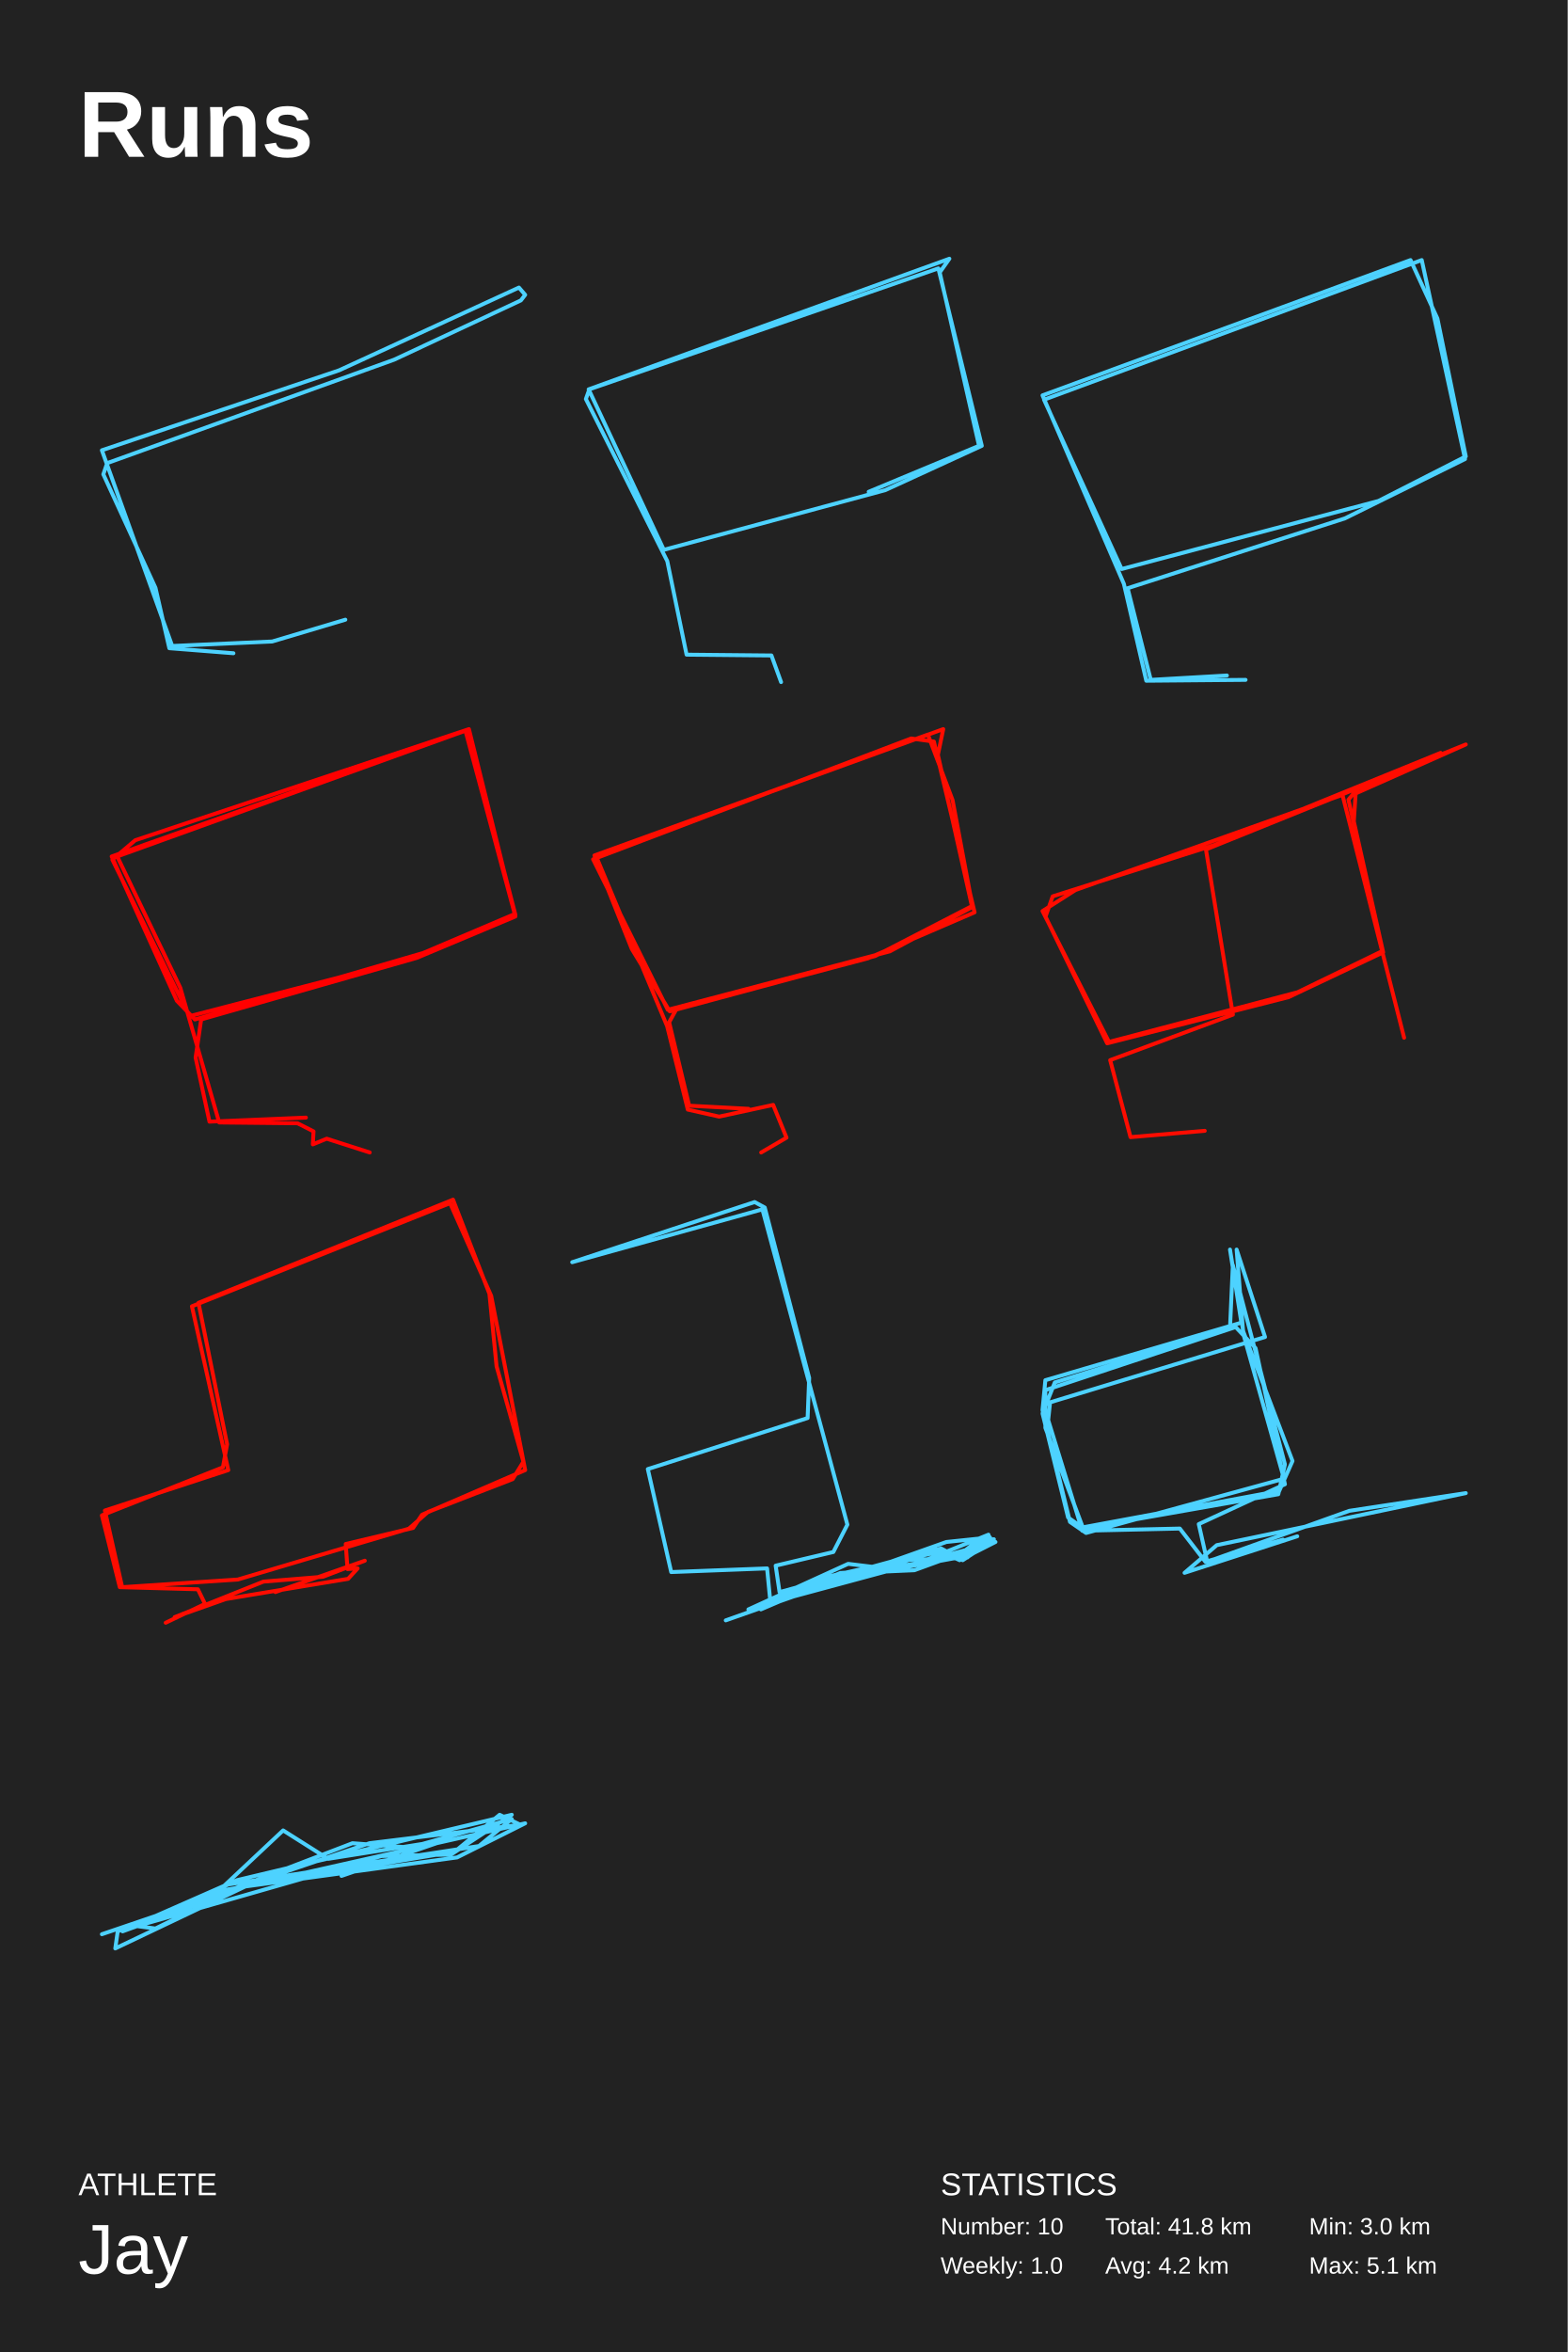
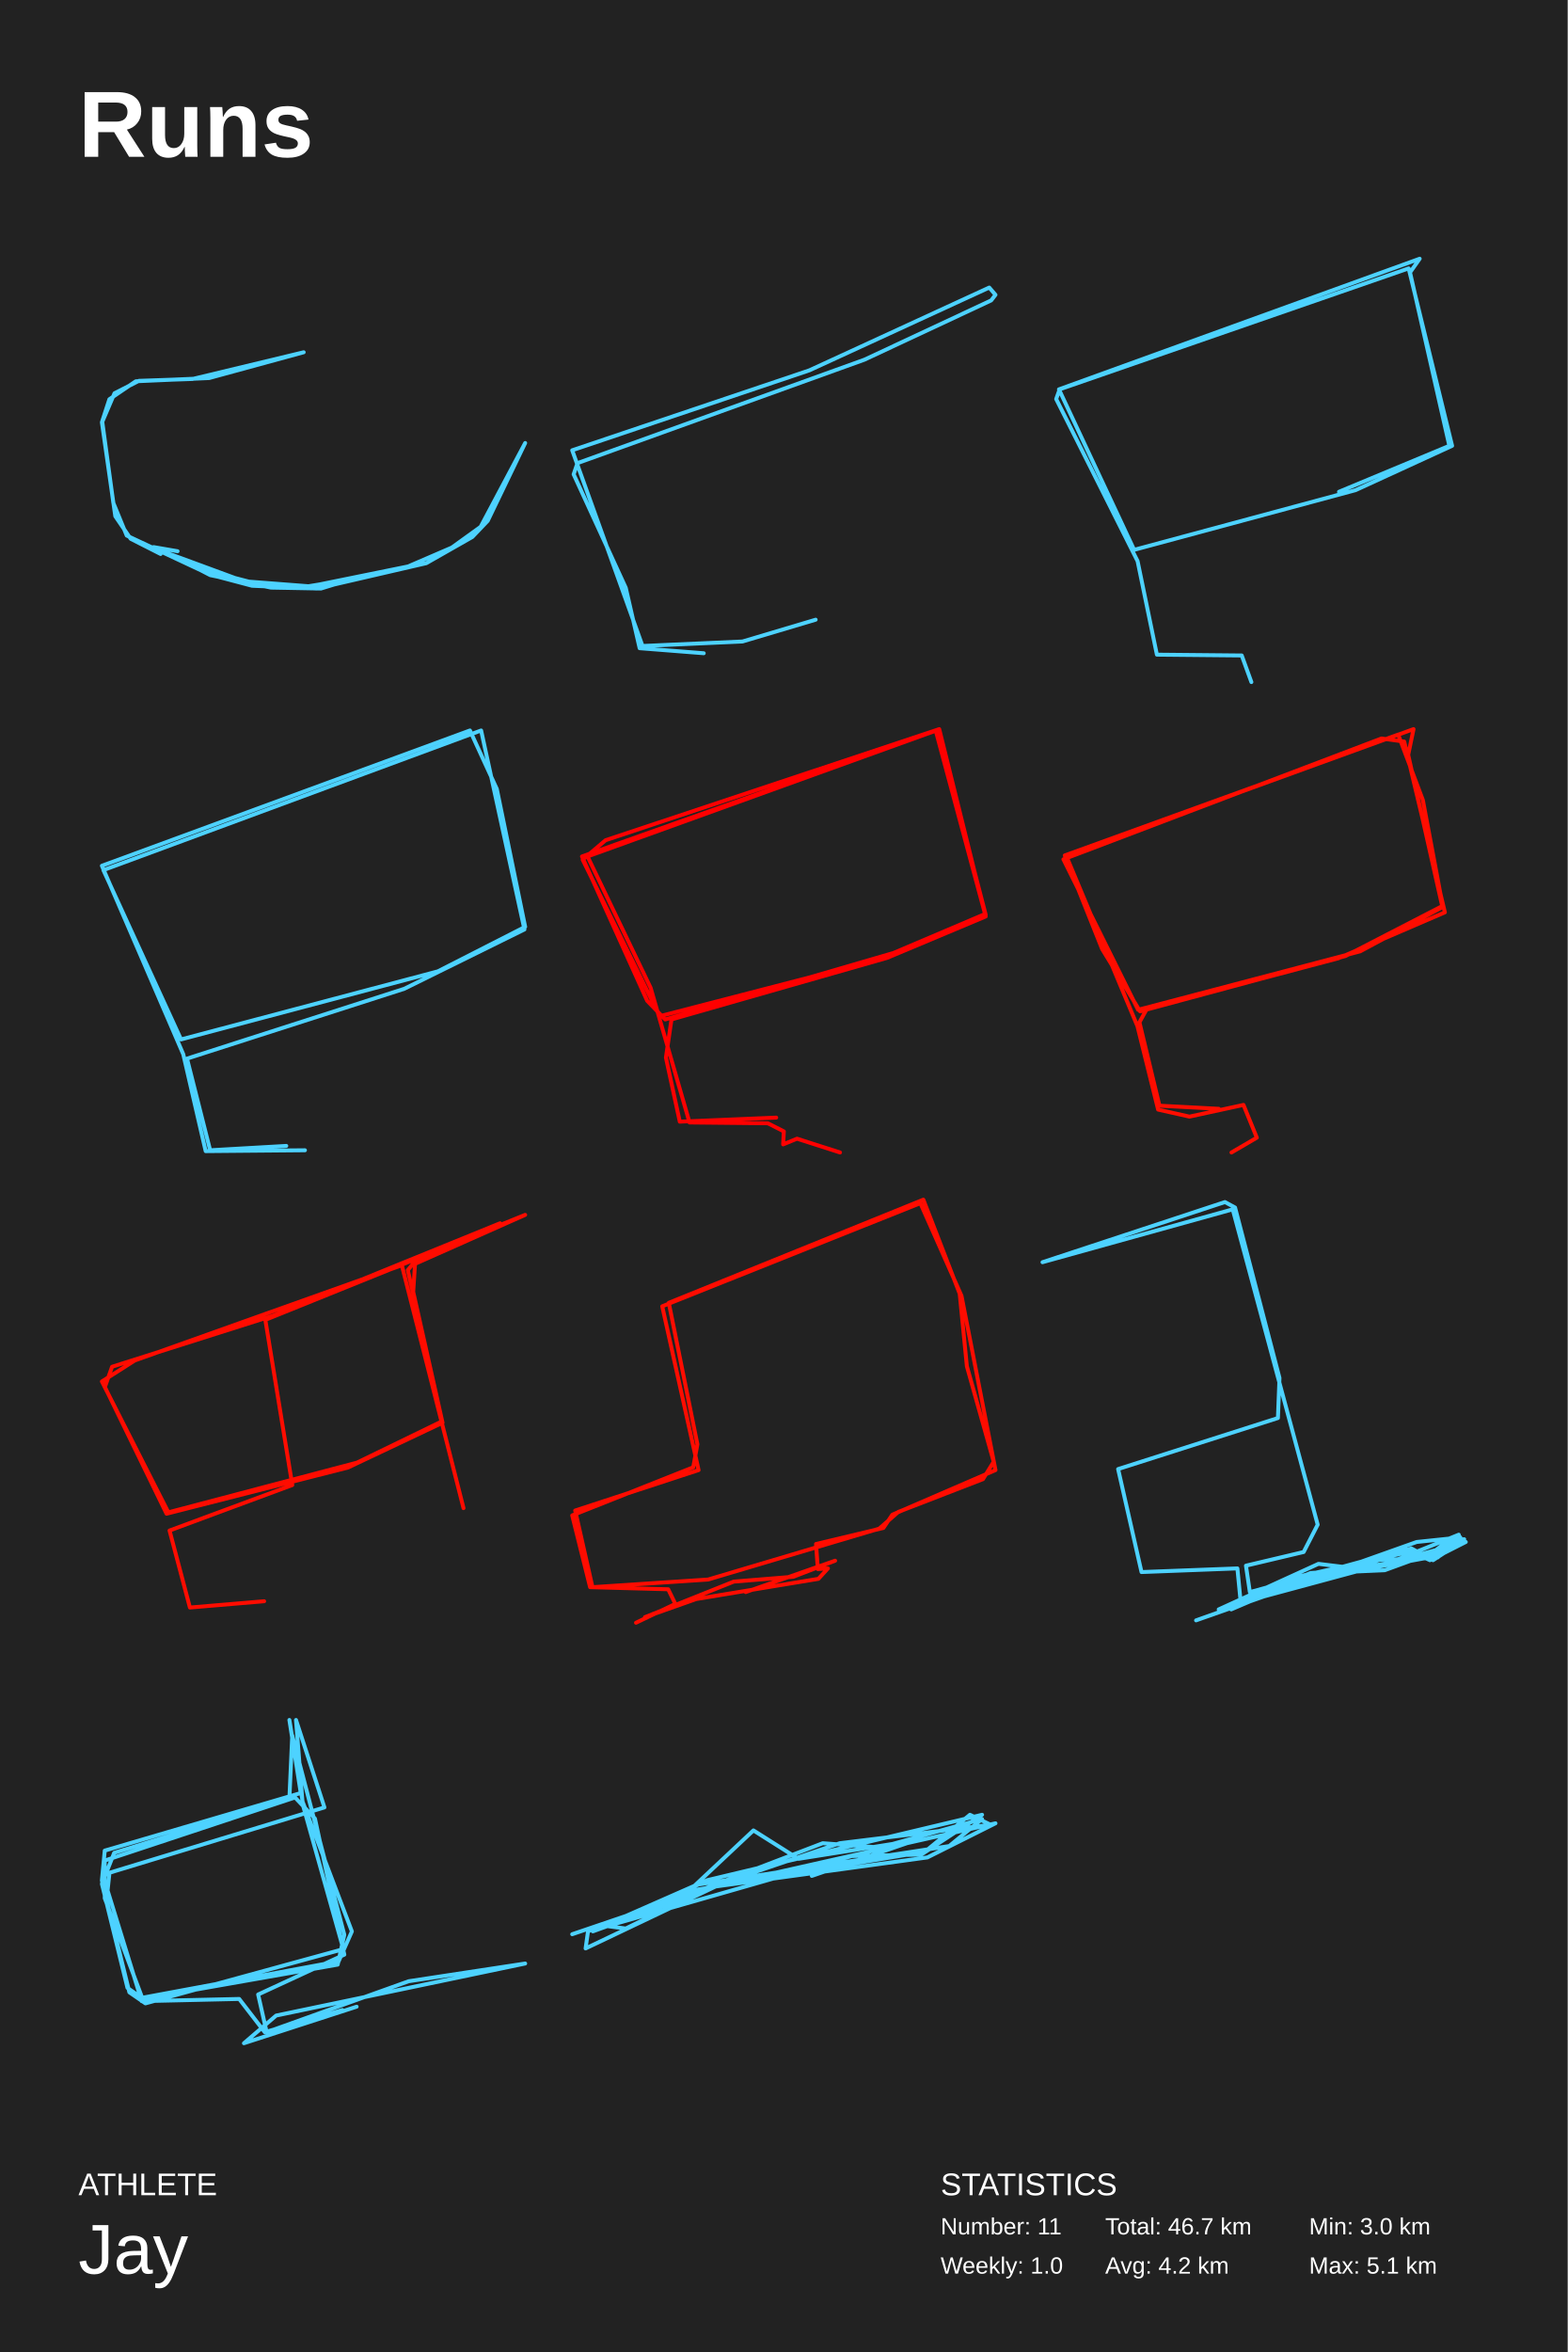
<svg xmlns="http://www.w3.org/2000/svg" baseProfile="full" height="300mm" version="1.1" viewBox="0,0,200,300" width="200mm">
  <defs />
  <rect fill="#222222" height="300" width="200" x="0" y="0" />
  <text fill="#FFFFFF" style="font-size:12px; font-family:Arial; font-weight:bold;" x="10" y="20">Runs</text>
  <text fill="#FFFFFF" style="font-size:4px; font-family:Arial" x="10" y="280">ATHLETE</text>
  <text fill="#FFFFFF" style="font-size:9px; font-family:Arial" x="10" y="290">Jay</text>
  <text fill="#FFFFFF" style="font-size:4px; font-family:Arial" x="120" y="280">STATISTICS</text>
-   <text fill="#FFFFFF" style="font-size:3px; font-family:Arial" x="120" y="285">Number: 10</text>
+   <text fill="#FFFFFF" style="font-size:3px; font-family:Arial" x="120" y="285">Number: 11</text>
  <text fill="#FFFFFF" style="font-size:3px; font-family:Arial" x="120" y="290">Weekly: 1.0</text>
-   <text fill="#FFFFFF" style="font-size:3px; font-family:Arial" x="141" y="285">Total: 41.8 km</text>
+   <text fill="#FFFFFF" style="font-size:3px; font-family:Arial" x="141" y="285">Total: 46.7 km</text>
  <text fill="#FFFFFF" style="font-size:3px; font-family:Arial" x="141" y="290">Avg: 4.2 km</text>
  <text fill="#FFFFFF" style="font-size:3px; font-family:Arial" x="167" y="285">Min: 3.0 km</text>
  <text fill="#FFFFFF" style="font-size:3px; font-family:Arial" x="167" y="290">Max: 5.1 km</text>
-   <polyline fill="none" points="29.78,83.322 21.603,82.68 19.834,74.978 13.183,60.5 13.671,59.073 50.281,45.879 66.451,38.318 67.0,37.605 66.207,36.678 43.264,47.234 13.0,57.433 21.969,82.395 34.722,81.824 44.058,79.043" stroke="#4dd2ff" stroke-linecap="round" stroke-linejoin="round" stroke-width="0.5" />
-   <polyline fill="none" points="99.648,87.0 98.416,83.606 87.592,83.503 85.129,71.572 74.745,50.897 75.185,49.663 119.711,34.234 125.255,56.863 112.936,62.52 84.689,70.132 75.097,49.663 121.119,33.0 119.887,34.749 124.903,56.863 110.824,62.726" stroke="#4dd2ff" stroke-linecap="round" stroke-linejoin="round" stroke-width="0.5" />
-   <polyline fill="none" points="158.905,86.717 146.238,86.828 143.381,74.472 133.0,50.427 179.952,33.172 183.381,40.63 187.0,58.219 175.857,63.897 143.095,72.58 133.19,50.983 181.381,33.172 186.905,58.553 171.571,66.123 143.857,75.029 146.81,86.717 156.524,86.161" stroke="#4dd2ff" stroke-linecap="round" stroke-linejoin="round" stroke-width="0.5" />
-   <polyline fill="none" points="47.169,147.0 41.682,145.241 39.911,145.966 40.0,144.31 37.964,143.276 27.964,143.173 23.007,126 14.954,109.242 59.648,93.103 65.754,116.69 52.921,122.173 24.158,129.621 14.334,109.655 17.255,107.173 59.825,93.0 65.666,116.587 53.983,121.552 24.866,130.035 22.565,127.656 14.246,109.242 59.382,93.207 65.754,116.897 53.187,122.173 25.663,130.035 24.955,134.897 26.725,143.069 39.026,142.552" stroke="#ff0000" stroke-linecap="round" stroke-linejoin="round" stroke-width="0.5" />
-   <polyline fill="none" points="97.107,147.0 100.34,145.111 98.639,140.934 91.747,142.426 87.748,141.531 85.111,130.89 76.007,109.111 120.334,93.0 119.653,96.282 123.993,115.575 111.656,121.94 85.451,129 80.602,121.045 75.837,109.111 118.377,93.696 121.525,102.05 124.078,115.674 113.528,121.343 85.196,128.801 75.667,109.608 116.25,94.193 119.143,94.591 124.333,116.371 110.72,122.238 86.302,128.702 85.366,130.393 87.919,141.033 95.491,141.431" stroke="#ff0d00" stroke-linecap="round" stroke-linejoin="round" stroke-width="0.5" />
-   <polyline fill="none" points="153.699,144.239 144.228,145.042 141.631,135.222 157.289,129.419 153.851,108.35 187.0,94.958 172.946,101.207 172.717,104.778 176.46,121.473 164.392,127.187 141.249,133.079 133.382,116.92 134.298,114.331 154.844,107.814 183.792,96.029 173.405,100.314 172.03,102.011 176.383,121.295 165.537,126.562 141.478,132.901 133.0,116.206 137.201,113.528 171.266,101.386 179.133,132.365" stroke="#ff0c00" stroke-linecap="round" stroke-linejoin="round" stroke-width="0.5" />
-   <polyline fill="none" points="21.138,206.981 26.158,204.581 25.245,202.714 15.282,202.447 13.0,193.291 28.439,187.157 28.972,184.223 25.321,166.176 57.797,153.019 62.437,165.021 63.349,174.266 66.772,186.446 65.403,188.668 54.603,192.846 52.169,194.98 30.341,201.47 15.586,202.447 13.38,192.669 29.124,187.512 24.485,166.621 57.417,153.463 62.665,165.287 67.0,187.512 53.842,193.202 52.701,194.891 44.107,196.936 44.335,200.136 45.628,200.047 44.411,201.381 28.82,203.959 22.279,206.27 33.611,201.736 41.217,201.114 46.541,199.069 35.132,203.07" stroke="#ff0c00" stroke-linecap="round" stroke-linejoin="round" stroke-width="0.5" />
-   <polyline fill="none" points="98.26,204.12 97.862,200.052 85.63,200.517 82.646,187.382 103.033,180.872 103.232,175.758 97.564,154.02 96.271,153.323 73.0,160.995 97.265,154.253 108.105,194.472 106.315,197.959 98.956,199.703 99.453,203.074 119.442,197.611 122.425,199.006 127.0,196.681 97.265,204.701 107.21,200.633 115.166,200.168 126.105,195.751 122.923,198.541 105.221,201.795 97.066,205.282 104.028,201.447 119.74,197.959 121.829,198.773 124.812,196.448 126.801,196.332 123.619,198.192 107.11,201.563 92.591,206.677 120.735,196.681 126.304,196.1 123.42,198.308 105.42,201.33 95.475,205.282 108.204,199.47 112.978,200.052 120.039,197.494 122.823,199.006 126.204,196.797 116.657,200.284 111.387,200.517 114.47,199.006 121.729,198.773 126.204,195.983 123.42,198.657" stroke="#4dd2ff" stroke-linecap="round" stroke-linejoin="round" stroke-width="0.5" />
-   <polyline fill="none" points="163.685,196.38 153.779,199.204 150.517,194.968 138.074,195.25 133.725,181.13 133.966,178.871 161.389,170.539 157.765,159.384 158.611,170.116 163.805,188.614 138.557,195.533 136.503,194.121 133.0,179.859 133.362,176.046 158.369,168.704 156.919,159.384 158.611,169.833 164.893,186.354 163.201,190.167 138.074,194.827 136.262,193.556 133.0,180.283 134.57,176.329 156.919,169.41 157.282,161.361 163.926,186.778 163.081,190.59 138.195,194.968 133.362,182.118 133.362,177.317 157.644,169.269 160.181,171.951 163.926,189.32 152.933,194.403 154.02,199.204 172.141,192.708 187.0,190.449 155.228,197.086 151.121,200.616 165.497,195.956" stroke="#4dd2ff" stroke-linecap="round" stroke-linejoin="round" stroke-width="0.5" />
-   <polyline fill="none" points="13.0,246.711 47.138,235.103 66.379,232.745 63.741,231.476 58.0,236.191 28.517,241.088 15.017,246.348 14.707,248.524 31.466,240.544 67.0,232.564 58.31,236.917 30.534,240.726 19.828,245.985 17.034,245.623 30.224,239.819 65.293,231.476 57.534,236.554 48.69,236.735 17.034,245.804 44.966,235.103 52.259,235.647 65.293,232.02 61.103,235.466 29.138,240.363 15.638,246.348 26.655,242.358 36.121,233.471 41.862,237.098 56.759,234.74 43.569,239.275" stroke="#4dd2ff" stroke-linecap="round" stroke-linejoin="round" stroke-width="0.5" />
+   <polyline fill="none" points="20.492,70.662 16.67,68.724 14.709,65.845 13.0,53.861 13.955,50.924 17.324,48.633 26.676,48.222 38.743,44.932 24.564,48.339 17.726,48.574 14.609,50.16 13.05,53.803 14.458,64.142 16.168,68.313 26.827,73.306 32.156,74.716 40.402,75.068 54.38,71.837 60.263,68.489 62.223,66.433 67.0,56.505 61.318,67.196 57.648,69.84 52.067,72.248 39.346,74.833 31.553,74.304 21.497,70.604 26.827,73.365 34.57,74.951 40.955,75.068 44.777,73.893 39.346,74.774 31.754,74.187 25.67,72.601 19.587,69.781 22.654,70.31" stroke="#4dd2ff" stroke-linecap="round" stroke-linejoin="round" stroke-width="0.5" />
+   <polyline fill="none" points="89.78,83.322 81.603,82.68 79.834,74.978 73.183,60.5 73.671,59.073 110.281,45.879 126.451,38.318 127.0,37.605 126.207,36.678 103.264,47.234 73.0,57.433 81.969,82.395 94.722,81.824 104.058,79.043" stroke="#4dd2ff" stroke-linecap="round" stroke-linejoin="round" stroke-width="0.5" />
+   <polyline fill="none" points="159.648,87.0 158.416,83.606 147.592,83.503 145.129,71.572 134.745,50.897 135.185,49.663 179.711,34.234 185.255,56.863 172.936,62.52 144.689,70.132 135.097,49.663 181.119,33.0 179.887,34.749 184.903,56.863 170.824,62.726" stroke="#4dd2ff" stroke-linecap="round" stroke-linejoin="round" stroke-width="0.5" />
+   <polyline fill="none" points="38.905,146.717 26.238,146.828 23.381,134.472 13.0,110.427 59.952,93.172 63.381,100.63 67.0,118.219 55.857,123.897 23.095,132.58 13.19,110.983 61.381,93.172 66.905,118.553 51.571,126.123 23.857,135.029 26.81,146.717 36.524,146.161" stroke="#4dd2ff" stroke-linecap="round" stroke-linejoin="round" stroke-width="0.5" />
+   <polyline fill="none" points="107.169,147.0 101.682,145.241 99.911,145.966 100.0,144.31 97.964,143.276 87.964,143.173 83.007,126 74.954,109.242 119.648,93.103 125.754,116.69 112.921,122.173 84.158,129.621 74.334,109.655 77.255,107.173 119.825,93.0 125.666,116.587 113.983,121.552 84.866,130.035 82.565,127.656 74.246,109.242 119.382,93.207 125.754,116.897 113.187,122.173 85.663,130.035 84.955,134.897 86.725,143.069 99.026,142.552" stroke="#ff0000" stroke-linecap="round" stroke-linejoin="round" stroke-width="0.5" />
+   <polyline fill="none" points="157.107,147.0 160.34,145.111 158.639,140.934 151.747,142.426 147.748,141.531 145.111,130.89 136.007,109.111 180.334,93.0 179.653,96.282 183.993,115.575 171.656,121.94 145.451,129 140.602,121.045 135.837,109.111 178.377,93.696 181.525,102.05 184.078,115.674 173.528,121.343 145.196,128.801 135.667,109.608 176.25,94.193 179.143,94.591 184.333,116.371 170.72,122.238 146.302,128.702 145.366,130.393 147.919,141.033 155.491,141.431" stroke="#ff0d00" stroke-linecap="round" stroke-linejoin="round" stroke-width="0.5" />
+   <polyline fill="none" points="33.699,204.239 24.228,205.042 21.631,195.222 37.289,189.419 33.851,168.35 67.0,154.958 52.946,161.207 52.717,164.778 56.46,181.473 44.392,187.187 21.249,193.079 13.382,176.92 14.298,174.331 34.844,167.814 63.792,156.029 53.405,160.314 52.03,162.011 56.383,181.295 45.537,186.562 21.478,192.901 13.0,176.206 17.201,173.528 51.266,161.386 59.133,192.365" stroke="#ff0c00" stroke-linecap="round" stroke-linejoin="round" stroke-width="0.5" />
+   <polyline fill="none" points="81.138,206.981 86.158,204.581 85.245,202.714 75.282,202.447 73.0,193.291 88.439,187.157 88.972,184.223 85.321,166.176 117.797,153.019 122.437,165.021 123.349,174.266 126.772,186.446 125.403,188.668 114.603,192.846 112.169,194.98 90.341,201.47 75.586,202.447 73.38,192.669 89.124,187.512 84.485,166.621 117.417,153.463 122.665,165.287 127.0,187.512 113.842,193.202 112.701,194.891 104.107,196.936 104.335,200.136 105.628,200.047 104.411,201.381 88.82,203.959 82.279,206.27 93.611,201.736 101.217,201.114 106.541,199.069 95.132,203.07" stroke="#ff0c00" stroke-linecap="round" stroke-linejoin="round" stroke-width="0.5" />
+   <polyline fill="none" points="158.26,204.12 157.862,200.052 145.63,200.517 142.646,187.382 163.033,180.872 163.232,175.758 157.564,154.02 156.271,153.323 133.0,160.995 157.265,154.253 168.105,194.472 166.315,197.959 158.956,199.703 159.453,203.074 179.442,197.611 182.425,199.006 187.0,196.681 157.265,204.701 167.21,200.633 175.166,200.168 186.105,195.751 182.923,198.541 165.221,201.795 157.066,205.282 164.028,201.447 179.74,197.959 181.829,198.773 184.812,196.448 186.801,196.332 183.619,198.192 167.11,201.563 152.591,206.677 180.735,196.681 186.304,196.1 183.42,198.308 165.42,201.33 155.475,205.282 168.204,199.47 172.978,200.052 180.039,197.494 182.823,199.006 186.204,196.797 176.657,200.284 171.387,200.517 174.47,199.006 181.729,198.773 186.204,195.983 183.42,198.657" stroke="#4dd2ff" stroke-linecap="round" stroke-linejoin="round" stroke-width="0.5" />
+   <polyline fill="none" points="43.685,256.38 33.779,259.204 30.517,254.968 18.074,255.25 13.725,241.13 13.966,238.871 41.389,230.539 37.765,219.384 38.611,230.116 43.805,248.614 18.557,255.533 16.503,254.121 13.0,239.859 13.362,236.046 38.369,228.704 36.919,219.384 38.611,229.833 44.893,246.354 43.201,250.167 18.074,254.827 16.262,253.556 13.0,240.283 14.57,236.329 36.919,229.41 37.282,221.361 43.926,246.778 43.081,250.59 18.195,254.968 13.362,242.118 13.362,237.317 37.644,229.269 40.181,231.951 43.926,249.32 32.933,254.403 34.02,259.204 52.141,252.708 67.0,250.449 35.228,257.086 31.121,260.616 45.497,255.956" stroke="#4dd2ff" stroke-linecap="round" stroke-linejoin="round" stroke-width="0.5" />
+   <polyline fill="none" points="73.0,246.711 107.138,235.103 126.379,232.745 123.741,231.476 118.0,236.191 88.517,241.088 75.017,246.348 74.707,248.524 91.466,240.544 127.0,232.564 118.31,236.917 90.534,240.726 79.828,245.985 77.034,245.623 90.224,239.819 125.293,231.476 117.534,236.554 108.69,236.735 77.034,245.804 104.966,235.103 112.259,235.647 125.293,232.02 121.103,235.466 89.138,240.363 75.638,246.348 86.655,242.358 96.121,233.471 101.862,237.098 116.759,234.74 103.569,239.275" stroke="#4dd2ff" stroke-linecap="round" stroke-linejoin="round" stroke-width="0.5" />
</svg>
